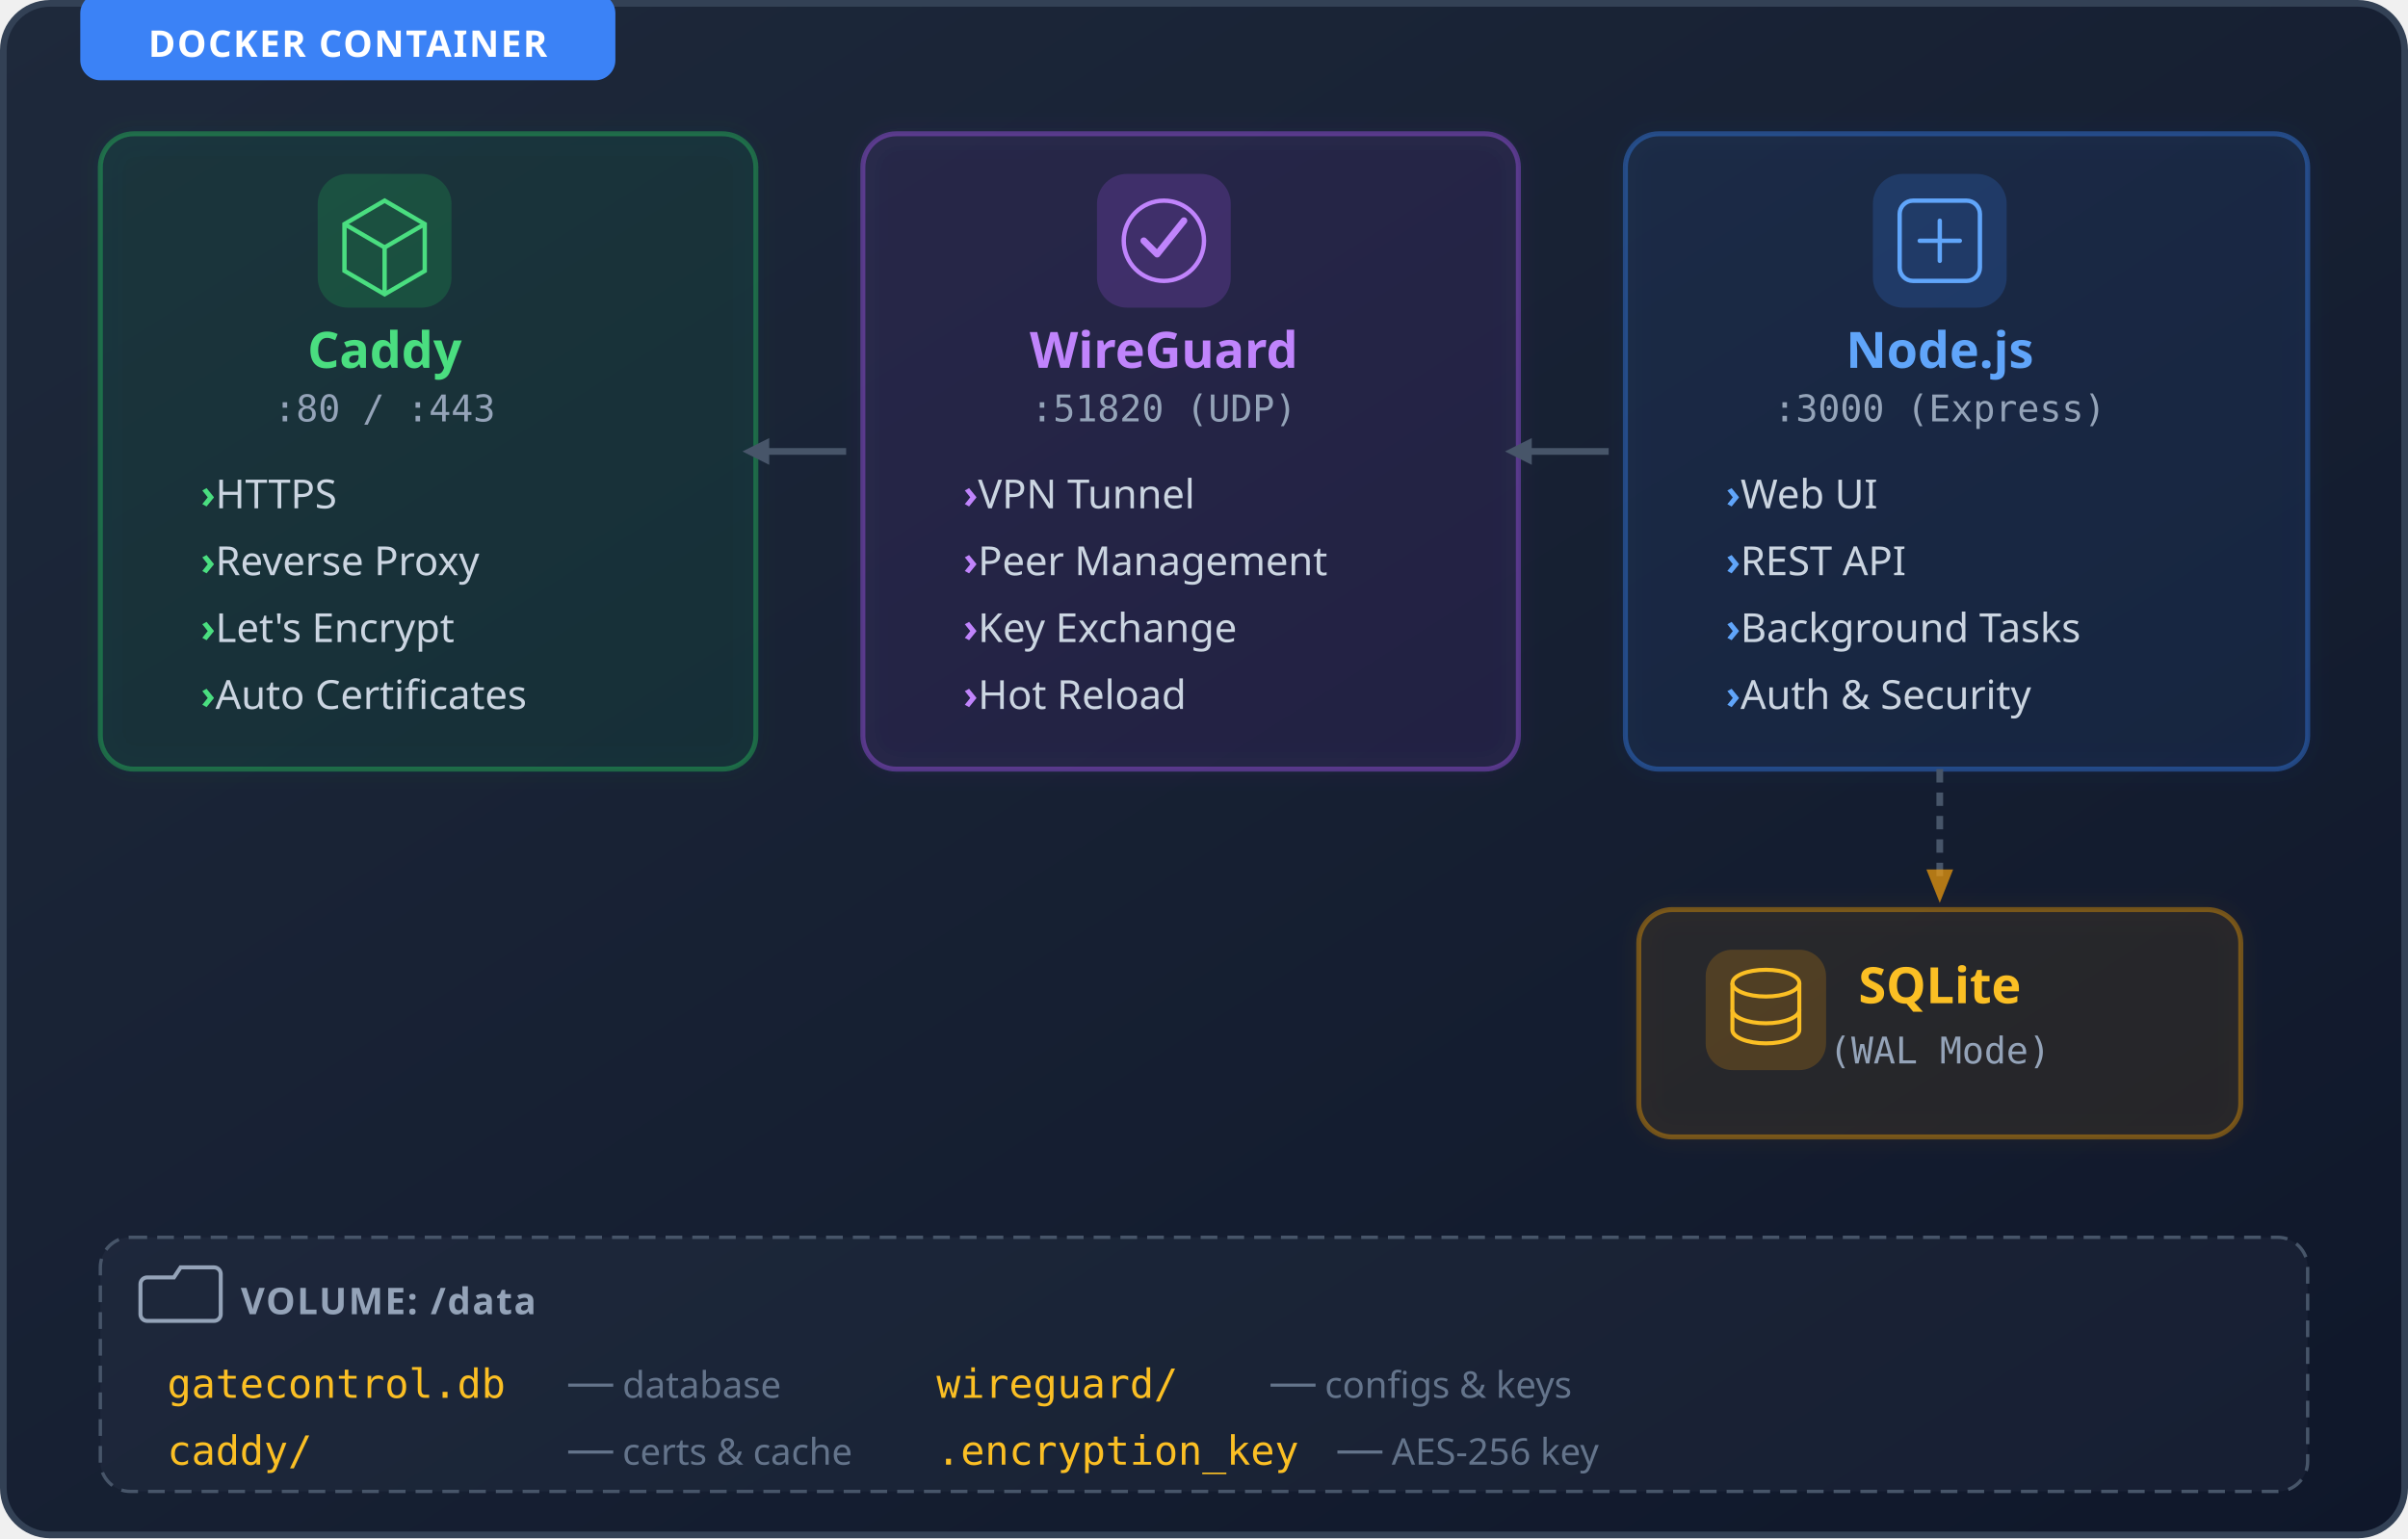
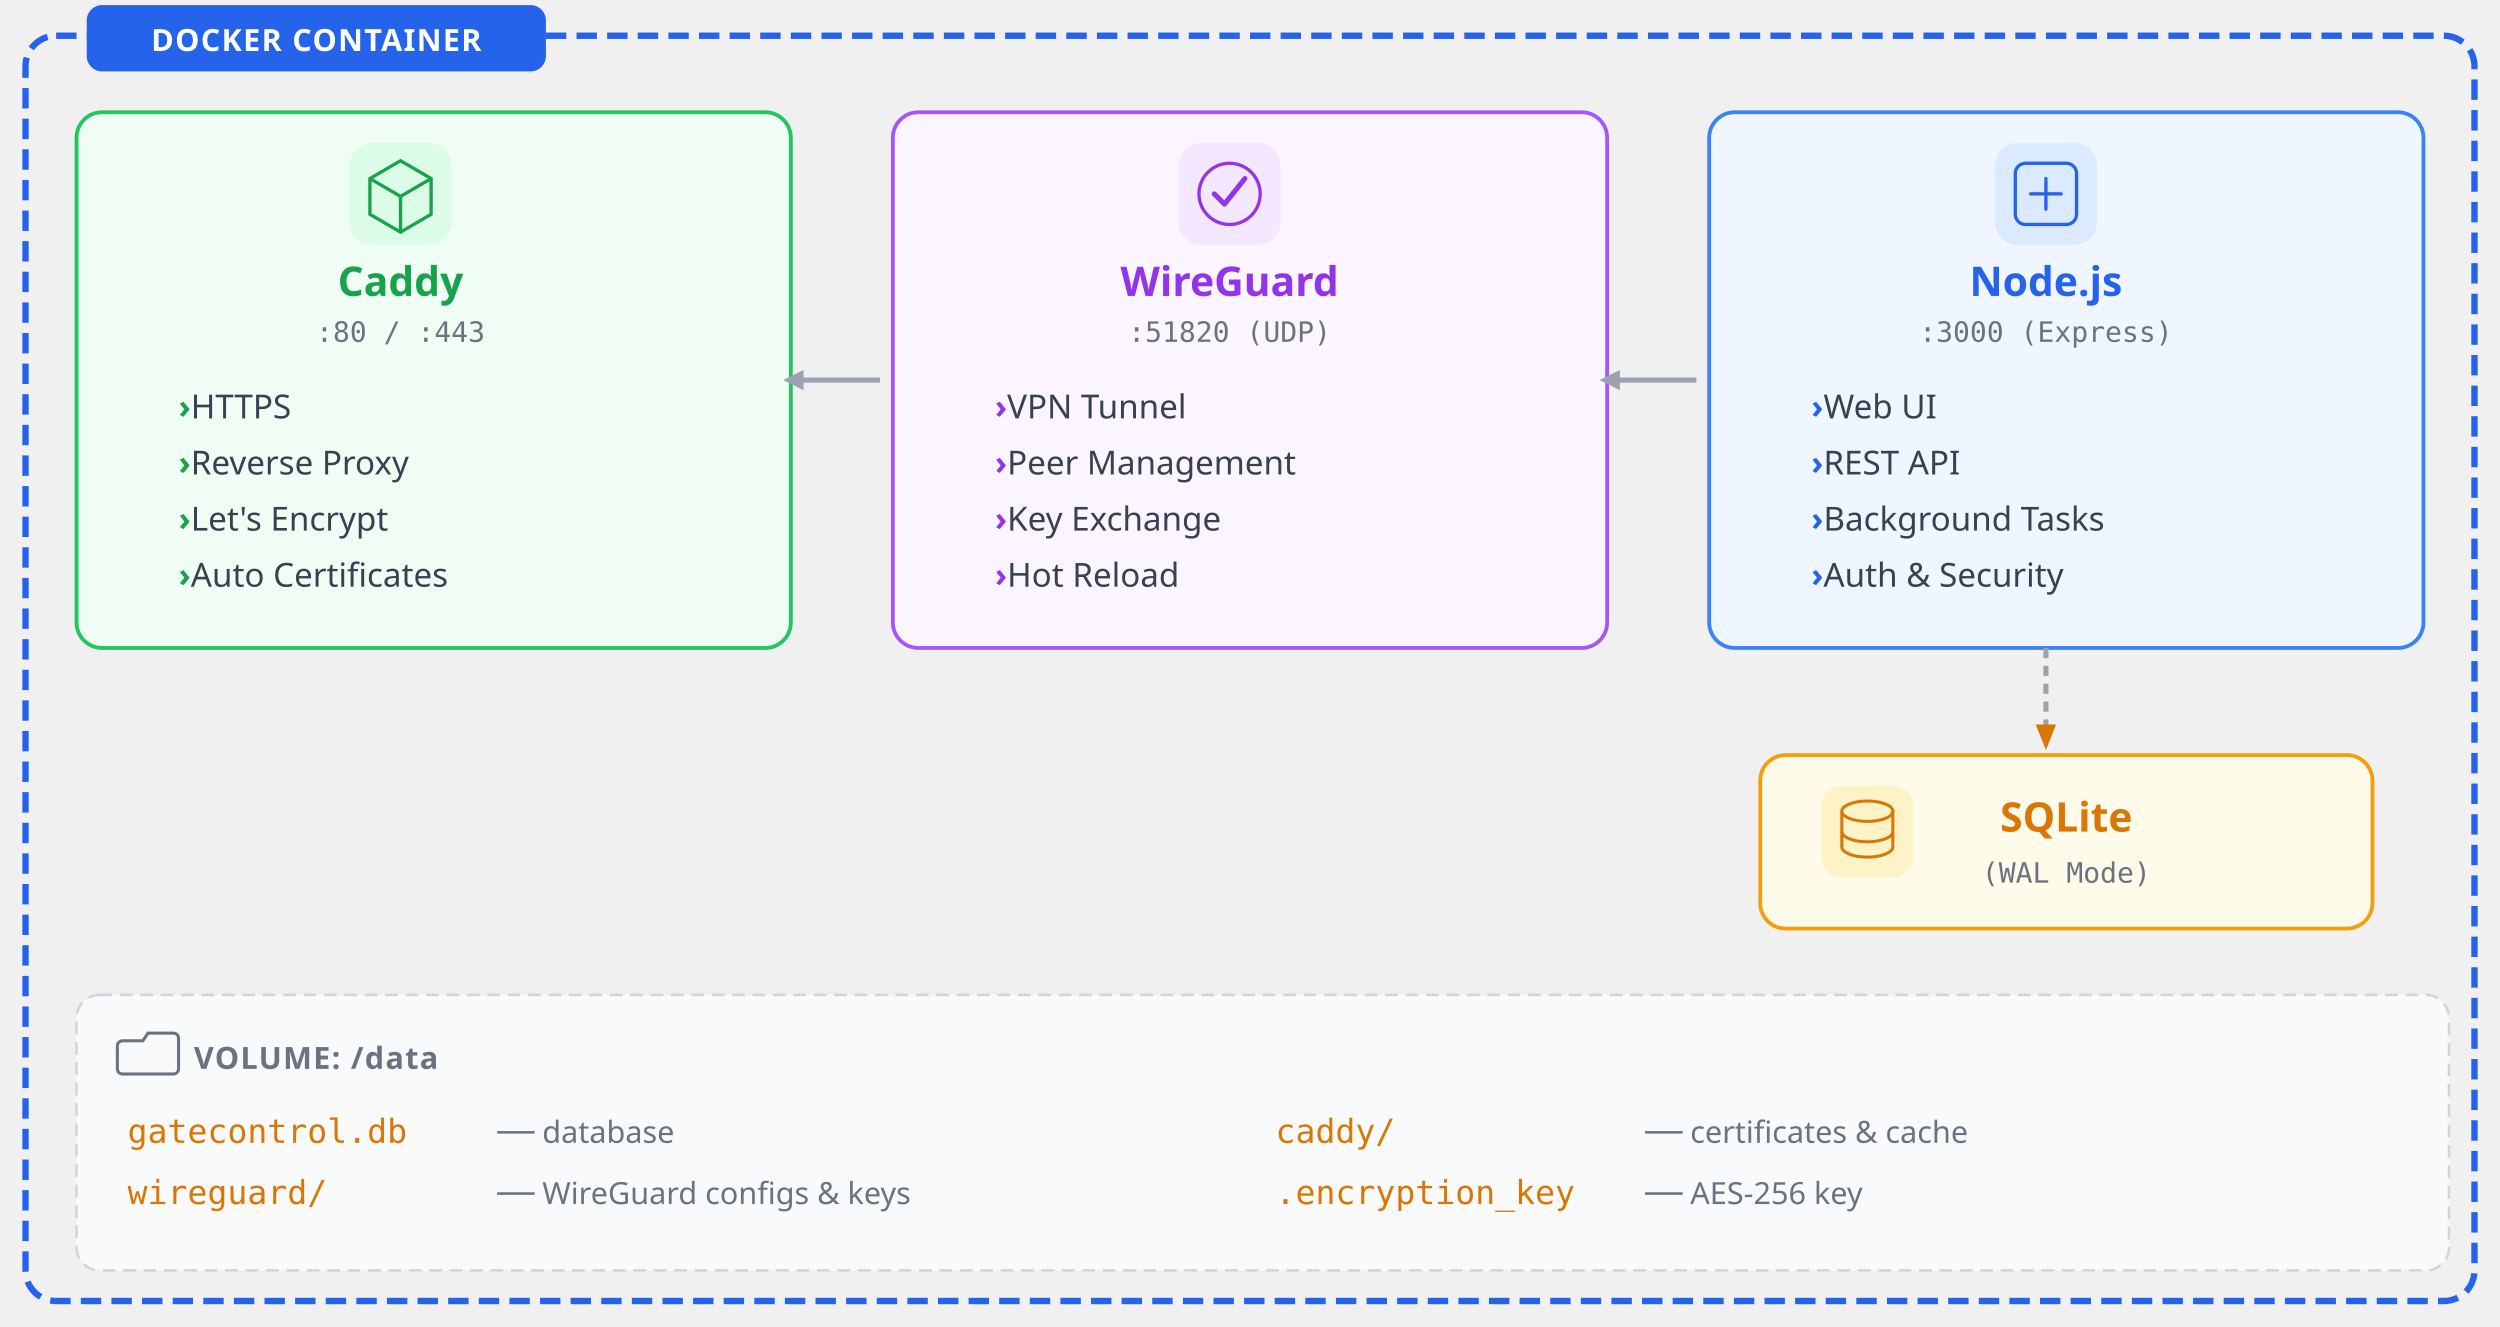
- <svg xmlns="http://www.w3.org/2000/svg" viewBox="0 0 720 460" font-family="Segoe UI, system-ui, sans-serif">
-   <defs>
-     <linearGradient id="bg" x1="0%" y1="0%" x2="100%" y2="100%">
-       <stop offset="0%" stop-color="#1e293b" />
-       <stop offset="100%" stop-color="#0f172a" />
-     </linearGradient>
-     <filter id="glow-green">
-       <feDropShadow dx="0" dy="0" stdDeviation="3" flood-color="#22c55e" flood-opacity="0.25" />
-     </filter>
-     <filter id="glow-purple">
-       <feDropShadow dx="0" dy="0" stdDeviation="3" flood-color="#a855f7" flood-opacity="0.25" />
-     </filter>
-     <filter id="glow-blue">
-       <feDropShadow dx="0" dy="0" stdDeviation="3" flood-color="#3b82f6" flood-opacity="0.25" />
-     </filter>
-     <filter id="glow-amber">
-       <feDropShadow dx="0" dy="0" stdDeviation="3" flood-color="#f59e0b" flood-opacity="0.25" />
-     </filter>
-   </defs>
-   <rect x="1" y="1" width="718" height="458" rx="14" fill="url(#bg)" stroke="#334155" stroke-width="2" />
-   <rect x="24" y="-2" width="160" height="26" rx="6" fill="#3b82f6" />
-   <text x="104" y="17" text-anchor="middle" fill="#fff" font-size="11" font-weight="700" letter-spacing="0.5">DOCKER CONTAINER</text>
-   <rect x="30" y="40" width="196" height="190" rx="10" fill="rgba(34,197,94,0.07)" stroke="#22c55e" stroke-opacity="0.4" stroke-width="1.5" filter="url(#glow-green)" />
-   <rect x="95" y="52" width="40" height="40" rx="9" fill="rgba(34,197,94,0.2)" />
-   <polygon points="115,60 103,67 103,81 115,88 127,81 127,67" fill="none" stroke="#4ade80" stroke-width="1.3" />
-   <line x1="115" y1="88" x2="115" y2="74" stroke="#4ade80" stroke-width="1.3" />
-   <line x1="103" y1="67" x2="115" y2="74" stroke="#4ade80" stroke-width="1.3" />
-   <line x1="127" y1="67" x2="115" y2="74" stroke="#4ade80" stroke-width="1.3" />
-   <text x="115" y="110" text-anchor="middle" fill="#4ade80" font-size="15" font-weight="700">Caddy</text>
-   <text x="115" y="126" text-anchor="middle" fill="#94a3b8" font-size="11" font-family="monospace">:80 / :443</text>
-   <text x="60" y="152" fill="#cbd5e1" font-size="12">
-     <tspan fill="#4ade80" font-weight="700">› </tspan>HTTPS</text>
-   <text x="60" y="172" fill="#cbd5e1" font-size="12">
-     <tspan fill="#4ade80" font-weight="700">› </tspan>Reverse Proxy</text>
-   <text x="60" y="192" fill="#cbd5e1" font-size="12">
-     <tspan fill="#4ade80" font-weight="700">› </tspan>Let's Encrypt</text>
-   <text x="60" y="212" fill="#cbd5e1" font-size="12">
-     <tspan fill="#4ade80" font-weight="700">› </tspan>Auto Certificates</text>
-   <rect x="258" y="40" width="196" height="190" rx="10" fill="rgba(168,85,247,0.07)" stroke="#a855f7" stroke-opacity="0.4" stroke-width="1.5" filter="url(#glow-purple)" />
-   <rect x="328" y="52" width="40" height="40" rx="9" fill="rgba(168,85,247,0.2)" />
-   <circle cx="348" cy="72" r="12" fill="none" stroke="#c084fc" stroke-width="1.3" />
-   <polyline points="342,72 346,76 354,66" fill="none" stroke="#c084fc" stroke-width="2" stroke-linecap="round" stroke-linejoin="round" />
-   <text x="348" y="110" text-anchor="middle" fill="#c084fc" font-size="15" font-weight="700">WireGuard</text>
-   <text x="348" y="126" text-anchor="middle" fill="#94a3b8" font-size="11" font-family="monospace">:51820 (UDP)</text>
-   <text x="288" y="152" fill="#cbd5e1" font-size="12">
-     <tspan fill="#c084fc" font-weight="700">› </tspan>VPN Tunnel</text>
-   <text x="288" y="172" fill="#cbd5e1" font-size="12">
-     <tspan fill="#c084fc" font-weight="700">› </tspan>Peer Management</text>
-   <text x="288" y="192" fill="#cbd5e1" font-size="12">
-     <tspan fill="#c084fc" font-weight="700">› </tspan>Key Exchange</text>
-   <text x="288" y="212" fill="#cbd5e1" font-size="12">
-     <tspan fill="#c084fc" font-weight="700">› </tspan>Hot Reload</text>
-   <rect x="486" y="40" width="204" height="190" rx="10" fill="rgba(59,130,246,0.07)" stroke="#3b82f6" stroke-opacity="0.4" stroke-width="1.5" filter="url(#glow-blue)" />
-   <rect x="560" y="52" width="40" height="40" rx="9" fill="rgba(59,130,246,0.2)" />
-   <rect x="568" y="60" width="24" height="24" rx="4" fill="none" stroke="#60a5fa" stroke-width="1.3" />
-   <line x1="574" y1="72" x2="586" y2="72" stroke="#60a5fa" stroke-width="1.3" stroke-linecap="round" />
-   <line x1="580" y1="66" x2="580" y2="78" stroke="#60a5fa" stroke-width="1.3" stroke-linecap="round" />
-   <text x="580" y="110" text-anchor="middle" fill="#60a5fa" font-size="15" font-weight="700">Node.js</text>
-   <text x="580" y="126" text-anchor="middle" fill="#94a3b8" font-size="11" font-family="monospace">:3000 (Express)</text>
-   <text x="516" y="152" fill="#cbd5e1" font-size="12">
-     <tspan fill="#60a5fa" font-weight="700">› </tspan>Web UI</text>
-   <text x="516" y="172" fill="#cbd5e1" font-size="12">
-     <tspan fill="#60a5fa" font-weight="700">› </tspan>REST API</text>
-   <text x="516" y="192" fill="#cbd5e1" font-size="12">
-     <tspan fill="#60a5fa" font-weight="700">› </tspan>Background Tasks</text>
-   <text x="516" y="212" fill="#cbd5e1" font-size="12">
-     <tspan fill="#60a5fa" font-weight="700">› </tspan>Auth &amp; Security</text>
-   <line x1="226" y1="135" x2="253" y2="135" stroke="#475569" stroke-width="2" />
-   <polygon points="230,131 222,135 230,139" fill="#475569" />
-   <line x1="454" y1="135" x2="481" y2="135" stroke="#475569" stroke-width="2" />
-   <polygon points="458,131 450,135 458,139" fill="#475569" />
-   <line x1="580" y1="230" x2="580" y2="262" stroke="#475569" stroke-width="2" stroke-dasharray="4,3" />
-   <polygon points="576,260 580,270 584,260" fill="#f59e0b" opacity="0.7" />
-   <rect x="490" y="272" width="180" height="68" rx="10" fill="rgba(245,158,11,0.07)" stroke="#f59e0b" stroke-opacity="0.4" stroke-width="1.5" filter="url(#glow-amber)" />
-   <rect x="510" y="284" width="36" height="36" rx="8" fill="rgba(245,158,11,0.2)" />
-   <ellipse cx="528" cy="294" rx="10" ry="4" fill="none" stroke="#fbbf24" stroke-width="1.2" />
-   <path d="M518,294 v14 c0,2.2 4.5,4 10,4 s10,-1.8 10,-4 v-14" fill="none" stroke="#fbbf24" stroke-width="1.2" />
-   <path d="M518,302 c0,2.2 4.5,4 10,4 s10,-1.8 10,-4" fill="none" stroke="#fbbf24" stroke-width="1.2" />
-   <text x="580" y="300" text-anchor="middle" fill="#fbbf24" font-size="15" font-weight="700">SQLite</text>
-   <text x="580" y="318" text-anchor="middle" fill="#94a3b8" font-size="11" font-family="monospace">(WAL Mode)</text>
-   <rect x="30" y="370" width="660" height="76" rx="9" fill="rgba(100,116,139,0.08)" stroke="#475569" stroke-width="1" stroke-dasharray="5,3" />
-   <path d="M44,382 h8 l2,-3 h10 a2,2 0 0 1 2,2 v12 a2,2 0 0 1 -2,2 h-20 a2,2 0 0 1 -2,-2 v-9 a2,2 0 0 1 2,-2z" fill="none" stroke="#94a3b8" stroke-width="1.2" />
-   <text x="72" y="393" fill="#94a3b8" font-size="11" font-weight="700" letter-spacing="0.5">VOLUME: /data</text>
-   <text x="50" y="418" fill="#fbbf24" font-size="12" font-family="monospace">gatecontrol.db</text>
-   <text x="170" y="418" fill="#64748b" font-size="11">── database</text>
-   <text x="280" y="418" fill="#fbbf24" font-size="12" font-family="monospace">wireguard/</text>
-   <text x="380" y="418" fill="#64748b" font-size="11">── configs &amp; keys</text>
-   <text x="50" y="438" fill="#fbbf24" font-size="12" font-family="monospace">caddy/</text>
-   <text x="170" y="438" fill="#64748b" font-size="11">── certs &amp; cache</text>
-   <text x="280" y="438" fill="#fbbf24" font-size="12" font-family="monospace">.encryption_key</text>
-   <text x="400" y="438" fill="#64748b" font-size="11">── AES-256 key</text>
+ <svg xmlns="http://www.w3.org/2000/svg" viewBox="0 0 980 520" font-family="Segoe UI, system-ui, sans-serif">
+   <rect x="10" y="14" width="960" height="496" rx="12" fill="none" stroke="#2563eb" stroke-width="2.5" stroke-dasharray="8,4" />
+   <rect x="34" y="2" width="180" height="26" rx="6" fill="#2563eb" />
+   <text x="124" y="20" text-anchor="middle" fill="#fff" font-size="12" font-weight="700" letter-spacing="0.5">DOCKER CONTAINER</text>
+   <rect x="30" y="44" width="280" height="210" rx="10" fill="#f0fdf4" stroke="#22c55e" stroke-width="1.5" />
+   <rect x="137" y="56" width="40" height="40" rx="9" fill="#dcfce7" />
+   <polygon points="157,63 145,70 145,84 157,91 169,84 169,70" fill="none" stroke="#16a34a" stroke-width="1.3" />
+   <line x1="157" y1="91" x2="157" y2="77" stroke="#16a34a" stroke-width="1.3" />
+   <line x1="145" y1="70" x2="157" y2="77" stroke="#16a34a" stroke-width="1.3" />
+   <line x1="169" y1="70" x2="157" y2="77" stroke="#16a34a" stroke-width="1.3" />
+   <text x="157" y="116" text-anchor="middle" fill="#16a34a" font-size="16" font-weight="700">Caddy</text>
+   <text x="157" y="134" text-anchor="middle" fill="#6b7280" font-size="11" font-family="monospace">:80 / :443</text>
+   <text x="70" y="164" fill="#374151" font-size="13">
+     <tspan fill="#16a34a" font-weight="700">› </tspan>HTTPS</text>
+   <text x="70" y="186" fill="#374151" font-size="13">
+     <tspan fill="#16a34a" font-weight="700">› </tspan>Reverse Proxy</text>
+   <text x="70" y="208" fill="#374151" font-size="13">
+     <tspan fill="#16a34a" font-weight="700">› </tspan>Let's Encrypt</text>
+   <text x="70" y="230" fill="#374151" font-size="13">
+     <tspan fill="#16a34a" font-weight="700">› </tspan>Auto Certificates</text>
+   <rect x="350" y="44" width="280" height="210" rx="10" fill="#faf5ff" stroke="#a855f7" stroke-width="1.5" />
+   <rect x="462" y="56" width="40" height="40" rx="9" fill="#f3e8ff" />
+   <circle cx="482" cy="76" r="12" fill="none" stroke="#9333ea" stroke-width="1.3" />
+   <polyline points="476,76 480,80 488,70" fill="none" stroke="#9333ea" stroke-width="2" stroke-linecap="round" stroke-linejoin="round" />
+   <text x="482" y="116" text-anchor="middle" fill="#9333ea" font-size="16" font-weight="700">WireGuard</text>
+   <text x="482" y="134" text-anchor="middle" fill="#6b7280" font-size="11" font-family="monospace">:51820 (UDP)</text>
+   <text x="390" y="164" fill="#374151" font-size="13">
+     <tspan fill="#9333ea" font-weight="700">› </tspan>VPN Tunnel</text>
+   <text x="390" y="186" fill="#374151" font-size="13">
+     <tspan fill="#9333ea" font-weight="700">› </tspan>Peer Management</text>
+   <text x="390" y="208" fill="#374151" font-size="13">
+     <tspan fill="#9333ea" font-weight="700">› </tspan>Key Exchange</text>
+   <text x="390" y="230" fill="#374151" font-size="13">
+     <tspan fill="#9333ea" font-weight="700">› </tspan>Hot Reload</text>
+   <rect x="670" y="44" width="280" height="210" rx="10" fill="#eff6ff" stroke="#3b82f6" stroke-width="1.5" />
+   <rect x="782" y="56" width="40" height="40" rx="9" fill="#dbeafe" />
+   <rect x="790" y="64" width="24" height="24" rx="4" fill="none" stroke="#2563eb" stroke-width="1.3" />
+   <line x1="796" y1="76" x2="808" y2="76" stroke="#2563eb" stroke-width="1.3" stroke-linecap="round" />
+   <line x1="802" y1="70" x2="802" y2="82" stroke="#2563eb" stroke-width="1.3" stroke-linecap="round" />
+   <text x="802" y="116" text-anchor="middle" fill="#2563eb" font-size="16" font-weight="700">Node.js</text>
+   <text x="802" y="134" text-anchor="middle" fill="#6b7280" font-size="11" font-family="monospace">:3000 (Express)</text>
+   <text x="710" y="164" fill="#374151" font-size="13">
+     <tspan fill="#2563eb" font-weight="700">› </tspan>Web UI</text>
+   <text x="710" y="186" fill="#374151" font-size="13">
+     <tspan fill="#2563eb" font-weight="700">› </tspan>REST API</text>
+   <text x="710" y="208" fill="#374151" font-size="13">
+     <tspan fill="#2563eb" font-weight="700">› </tspan>Background Tasks</text>
+   <text x="710" y="230" fill="#374151" font-size="13">
+     <tspan fill="#2563eb" font-weight="700">› </tspan>Auth &amp; Security</text>
+   <line x1="310" y1="149" x2="345" y2="149" stroke="#9ca3af" stroke-width="2" />
+   <polygon points="315,145 307,149 315,153" fill="#9ca3af" />
+   <line x1="630" y1="149" x2="665" y2="149" stroke="#9ca3af" stroke-width="2" />
+   <polygon points="635,145 627,149 635,153" fill="#9ca3af" />
+   <line x1="802" y1="254" x2="802" y2="286" stroke="#9ca3af" stroke-width="2" stroke-dasharray="4,3" />
+   <polygon points="798,284 802,294 806,284" fill="#d97706" />
+   <rect x="690" y="296" width="240" height="68" rx="10" fill="#fffbeb" stroke="#f59e0b" stroke-width="1.5" />
+   <rect x="714" y="308" width="36" height="36" rx="8" fill="#fef3c7" />
+   <ellipse cx="732" cy="318" rx="10" ry="4" fill="none" stroke="#d97706" stroke-width="1.2" />
+   <path d="M722,318 v14 c0,2.2 4.5,4 10,4 s10,-1.8 10,-4 v-14" fill="none" stroke="#d97706" stroke-width="1.2" />
+   <path d="M722,326 c0,2.2 4.5,4 10,4 s10,-1.8 10,-4" fill="none" stroke="#d97706" stroke-width="1.2" />
+   <text x="810" y="326" text-anchor="middle" fill="#d97706" font-size="16" font-weight="700">SQLite</text>
+   <text x="810" y="346" text-anchor="middle" fill="#6b7280" font-size="11" font-family="monospace">(WAL Mode)</text>
+   <rect x="30" y="390" width="930" height="108" rx="9" fill="#f9fafb" stroke="#d1d5db" stroke-width="1" stroke-dasharray="5,3" />
+   <path d="M48,408 h8 l2,-3 h10 a2,2 0 0 1 2,2 v12 a2,2 0 0 1 -2,2 h-20 a2,2 0 0 1 -2,-2 v-9 a2,2 0 0 1 2,-2z" fill="none" stroke="#6b7280" stroke-width="1.2" />
+   <text x="76" y="419" fill="#6b7280" font-size="12" font-weight="700" letter-spacing="0.5">VOLUME: /data</text>
+   <text x="50" y="448" fill="#d97706" font-size="13" font-family="monospace">gatecontrol.db</text>
+   <text x="195" y="448" fill="#6b7280" font-size="12">── database</text>
+   <text x="50" y="472" fill="#d97706" font-size="13" font-family="monospace">wireguard/</text>
+   <text x="195" y="472" fill="#6b7280" font-size="12">── WireGuard configs &amp; keys</text>
+   <text x="500" y="448" fill="#d97706" font-size="13" font-family="monospace">caddy/</text>
+   <text x="645" y="448" fill="#6b7280" font-size="12">── certificates &amp; cache</text>
+   <text x="500" y="472" fill="#d97706" font-size="13" font-family="monospace">.encryption_key</text>
+   <text x="645" y="472" fill="#6b7280" font-size="12">── AES-256 key</text>
</svg>
